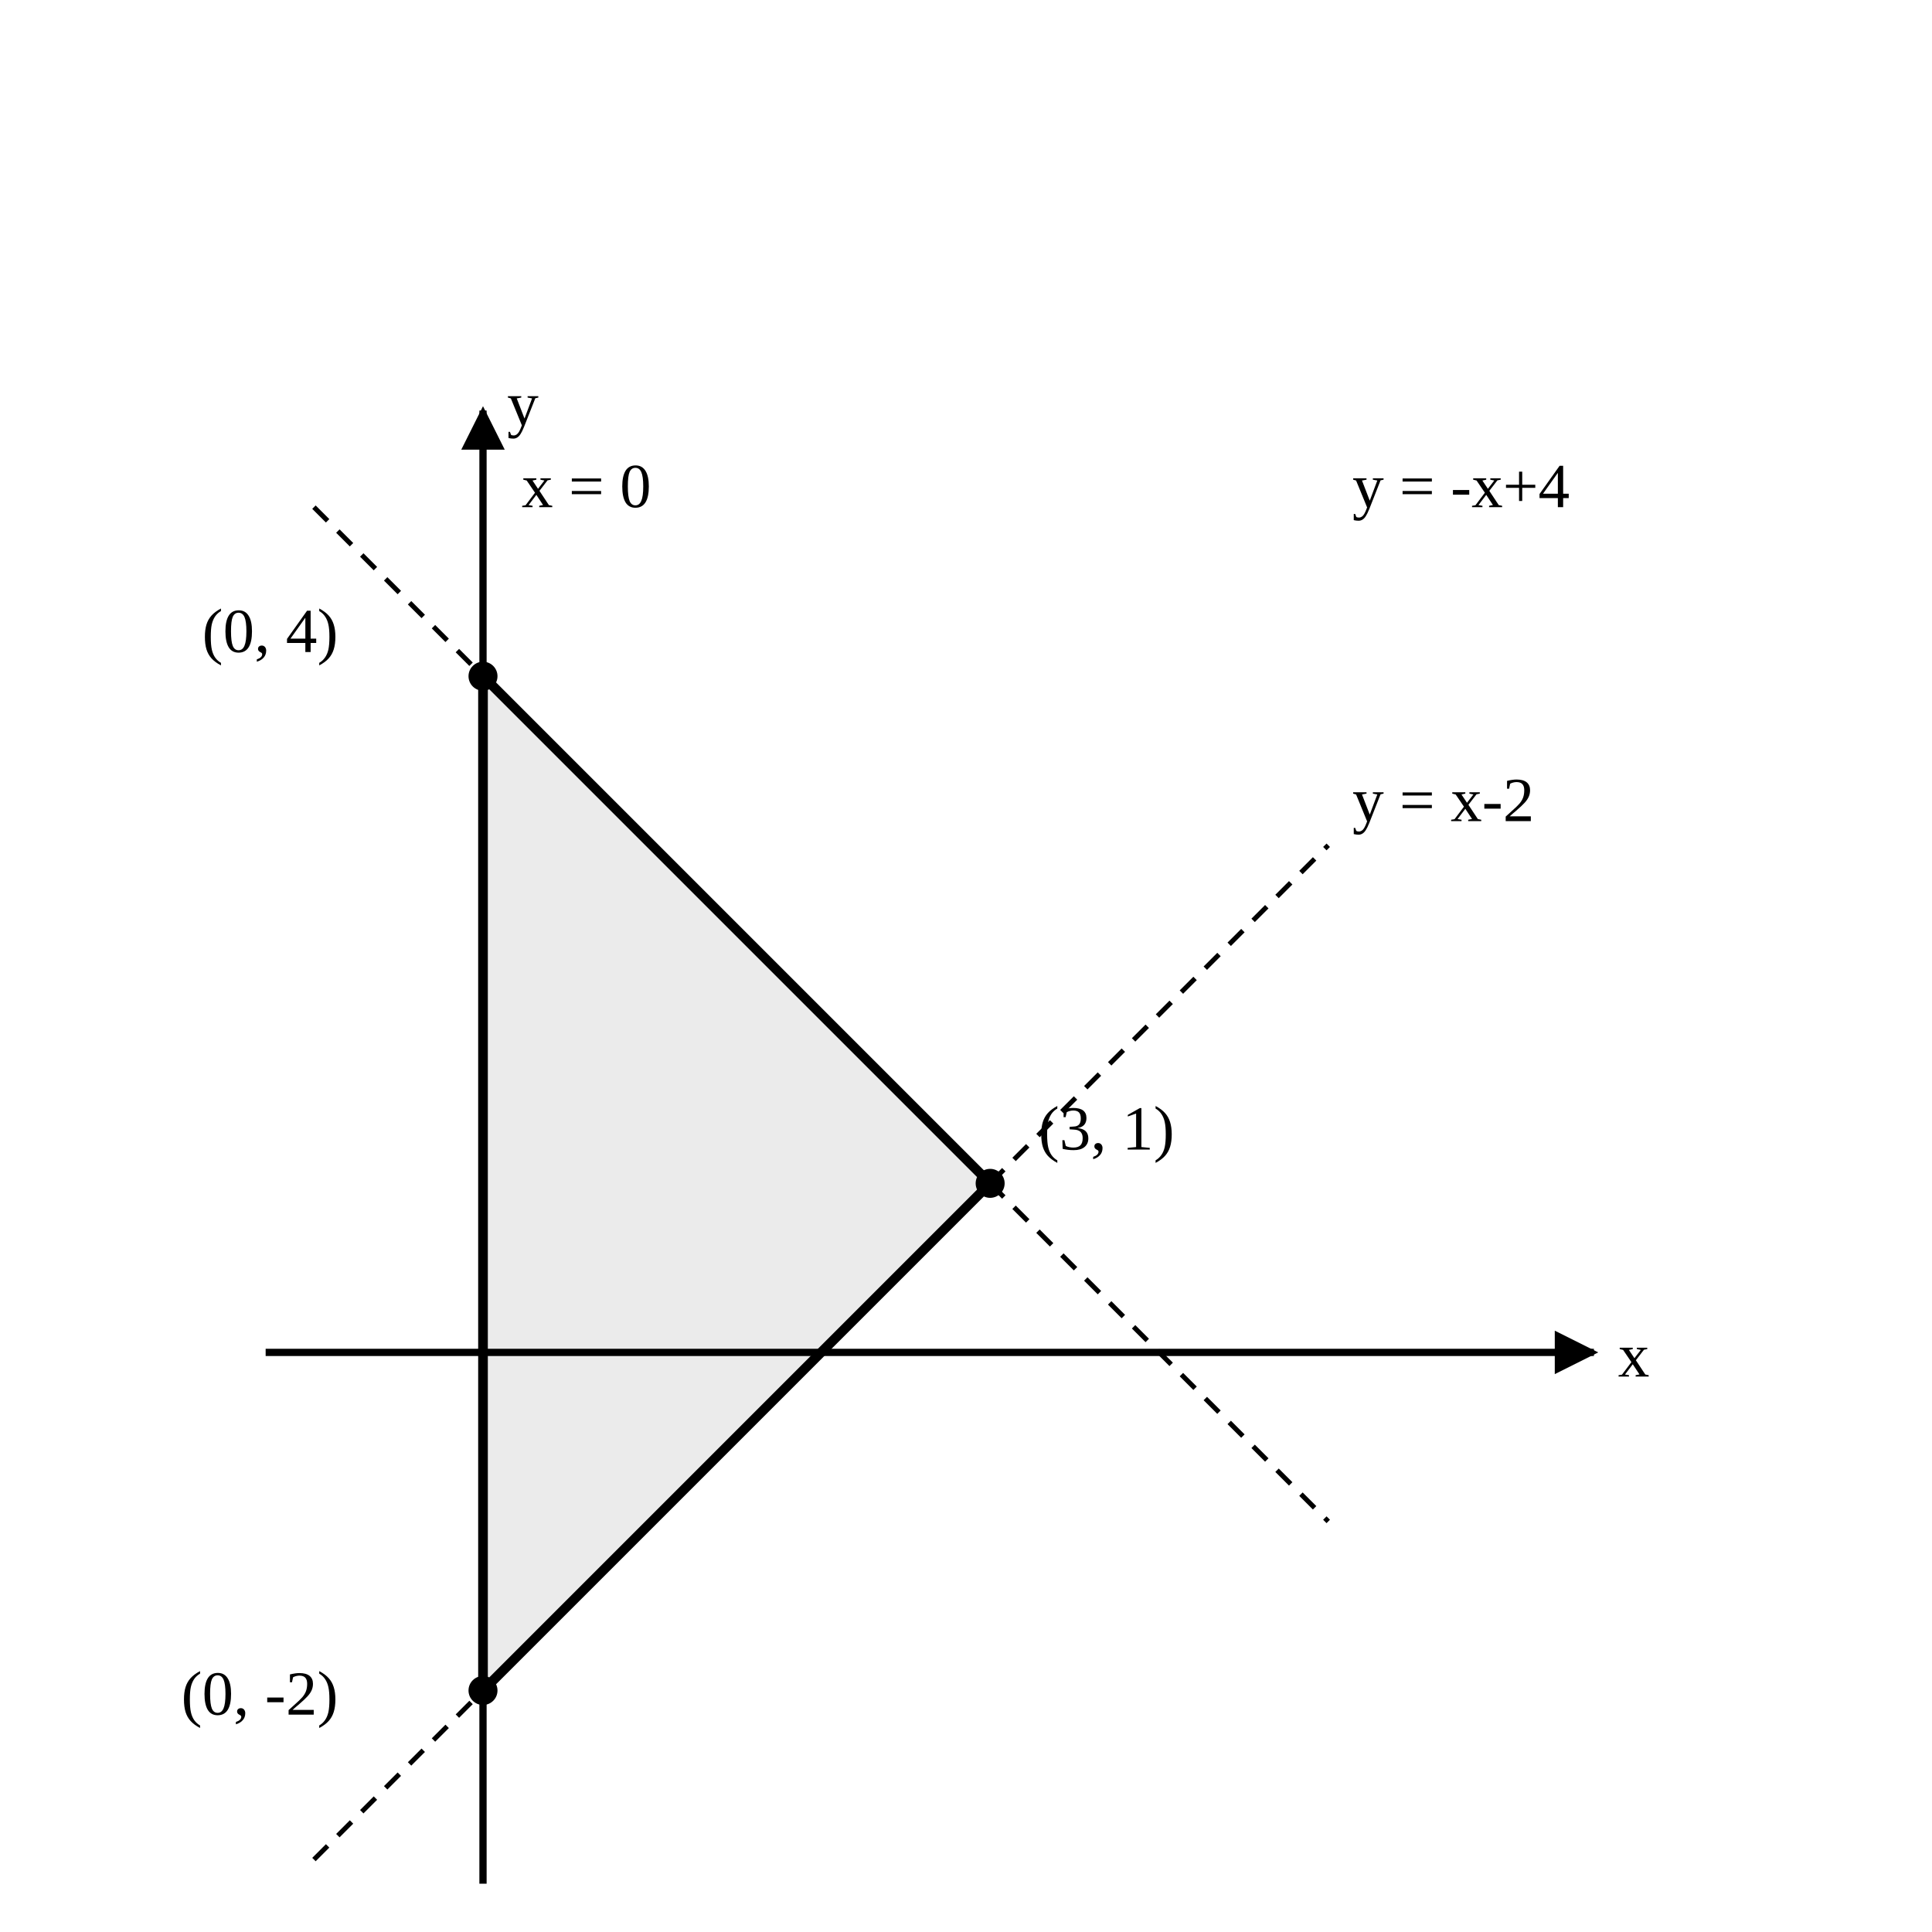
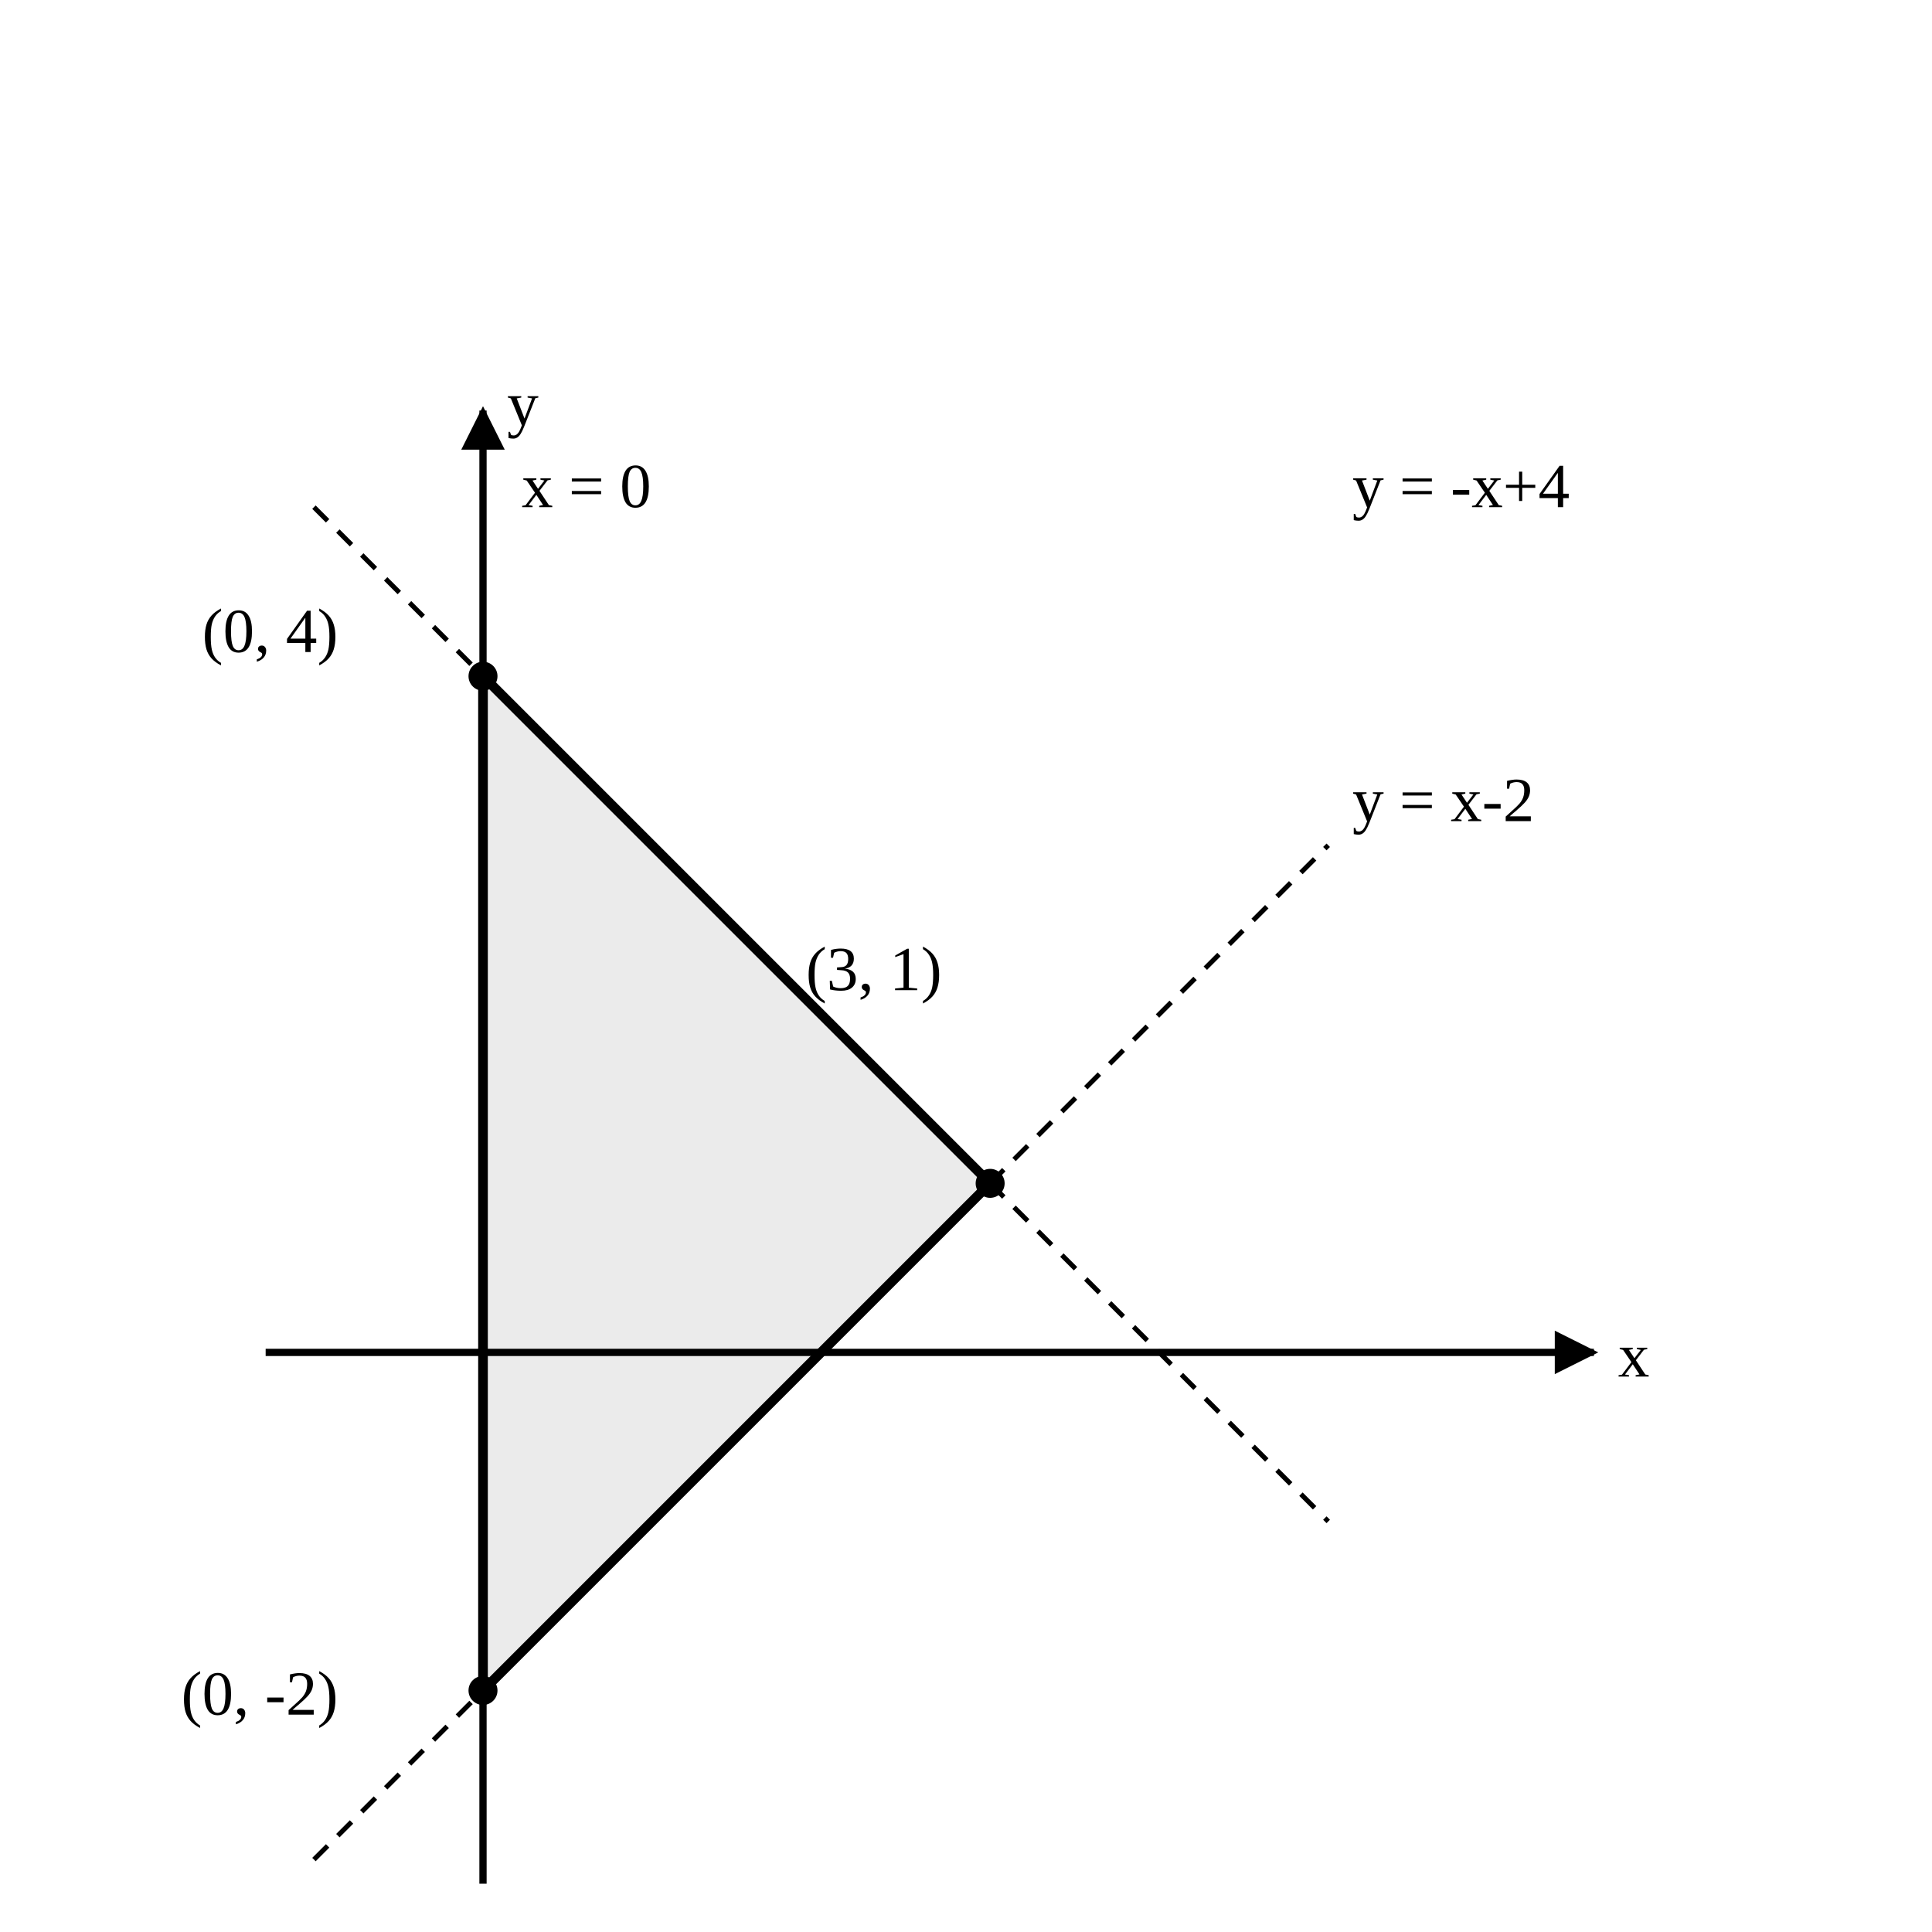
<svg xmlns="http://www.w3.org/2000/svg" viewBox="0 0 400 400" role="img" aria-label="y≤-x+4、y≥x-2、x≥0を同時に満たす領域が3本の境界線に囲まれた三角形になることを示す図">
  <defs>
    <marker id="arrow" viewBox="0 0 10 10" refX="9" refY="5" markerWidth="6" markerHeight="6" orient="auto-start-reverse">
      <path d="M0,0 L10,5 L0,10 z" fill="currentColor" />
    </marker>
  </defs>
  <line x1="55" y1="280" x2="330" y2="280" stroke="currentColor" stroke-width="1.5" marker-end="url(#arrow)" />
  <line x1="100" y1="390" x2="100" y2="85" stroke="currentColor" stroke-width="1.5" marker-end="url(#arrow)" />
  <text x="335" y="285" font-size="13" fill="currentColor">x</text>
  <text x="105" y="88" font-size="13" fill="currentColor">y</text>
  <line x1="65" y1="105" x2="100" y2="140" stroke="currentColor" stroke-width="1" stroke-dasharray="4 3" />
  <line x1="205" y1="245" x2="275" y2="315" stroke="currentColor" stroke-width="1" stroke-dasharray="4 3" />
  <line x1="65" y1="385" x2="100" y2="350" stroke="currentColor" stroke-width="1" stroke-dasharray="4 3" />
  <line x1="205" y1="245" x2="275" y2="175" stroke="currentColor" stroke-width="1" stroke-dasharray="4 3" />
  <polygon points="100,140 100,350 205,245" fill="currentColor" fill-opacity="0.08" stroke="currentColor" stroke-width="2" />
  <circle cx="100" cy="140" r="3" fill="currentColor" />
  <circle cx="100" cy="350" r="3" fill="currentColor" />
  <circle cx="205" cy="245" r="3" fill="currentColor" />
  <text x="70" y="135" font-size="13" text-anchor="end" fill="currentColor">(0, 4)</text>
  <text x="70" y="355" font-size="13" text-anchor="end" fill="currentColor">(0, -2)</text>
-   <text x="215" y="238" font-size="13" fill="currentColor">(3, 1)</text>
+   <text x="195" y="205" font-size="13" text-anchor="end" fill="currentColor">(3, 1)</text>
  <text x="280" y="105" font-size="13" fill="currentColor">y = -x+4</text>
  <text x="280" y="170" font-size="13" fill="currentColor">y = x-2</text>
  <text x="108" y="105" font-size="13" fill="currentColor">x = 0</text>
</svg>
